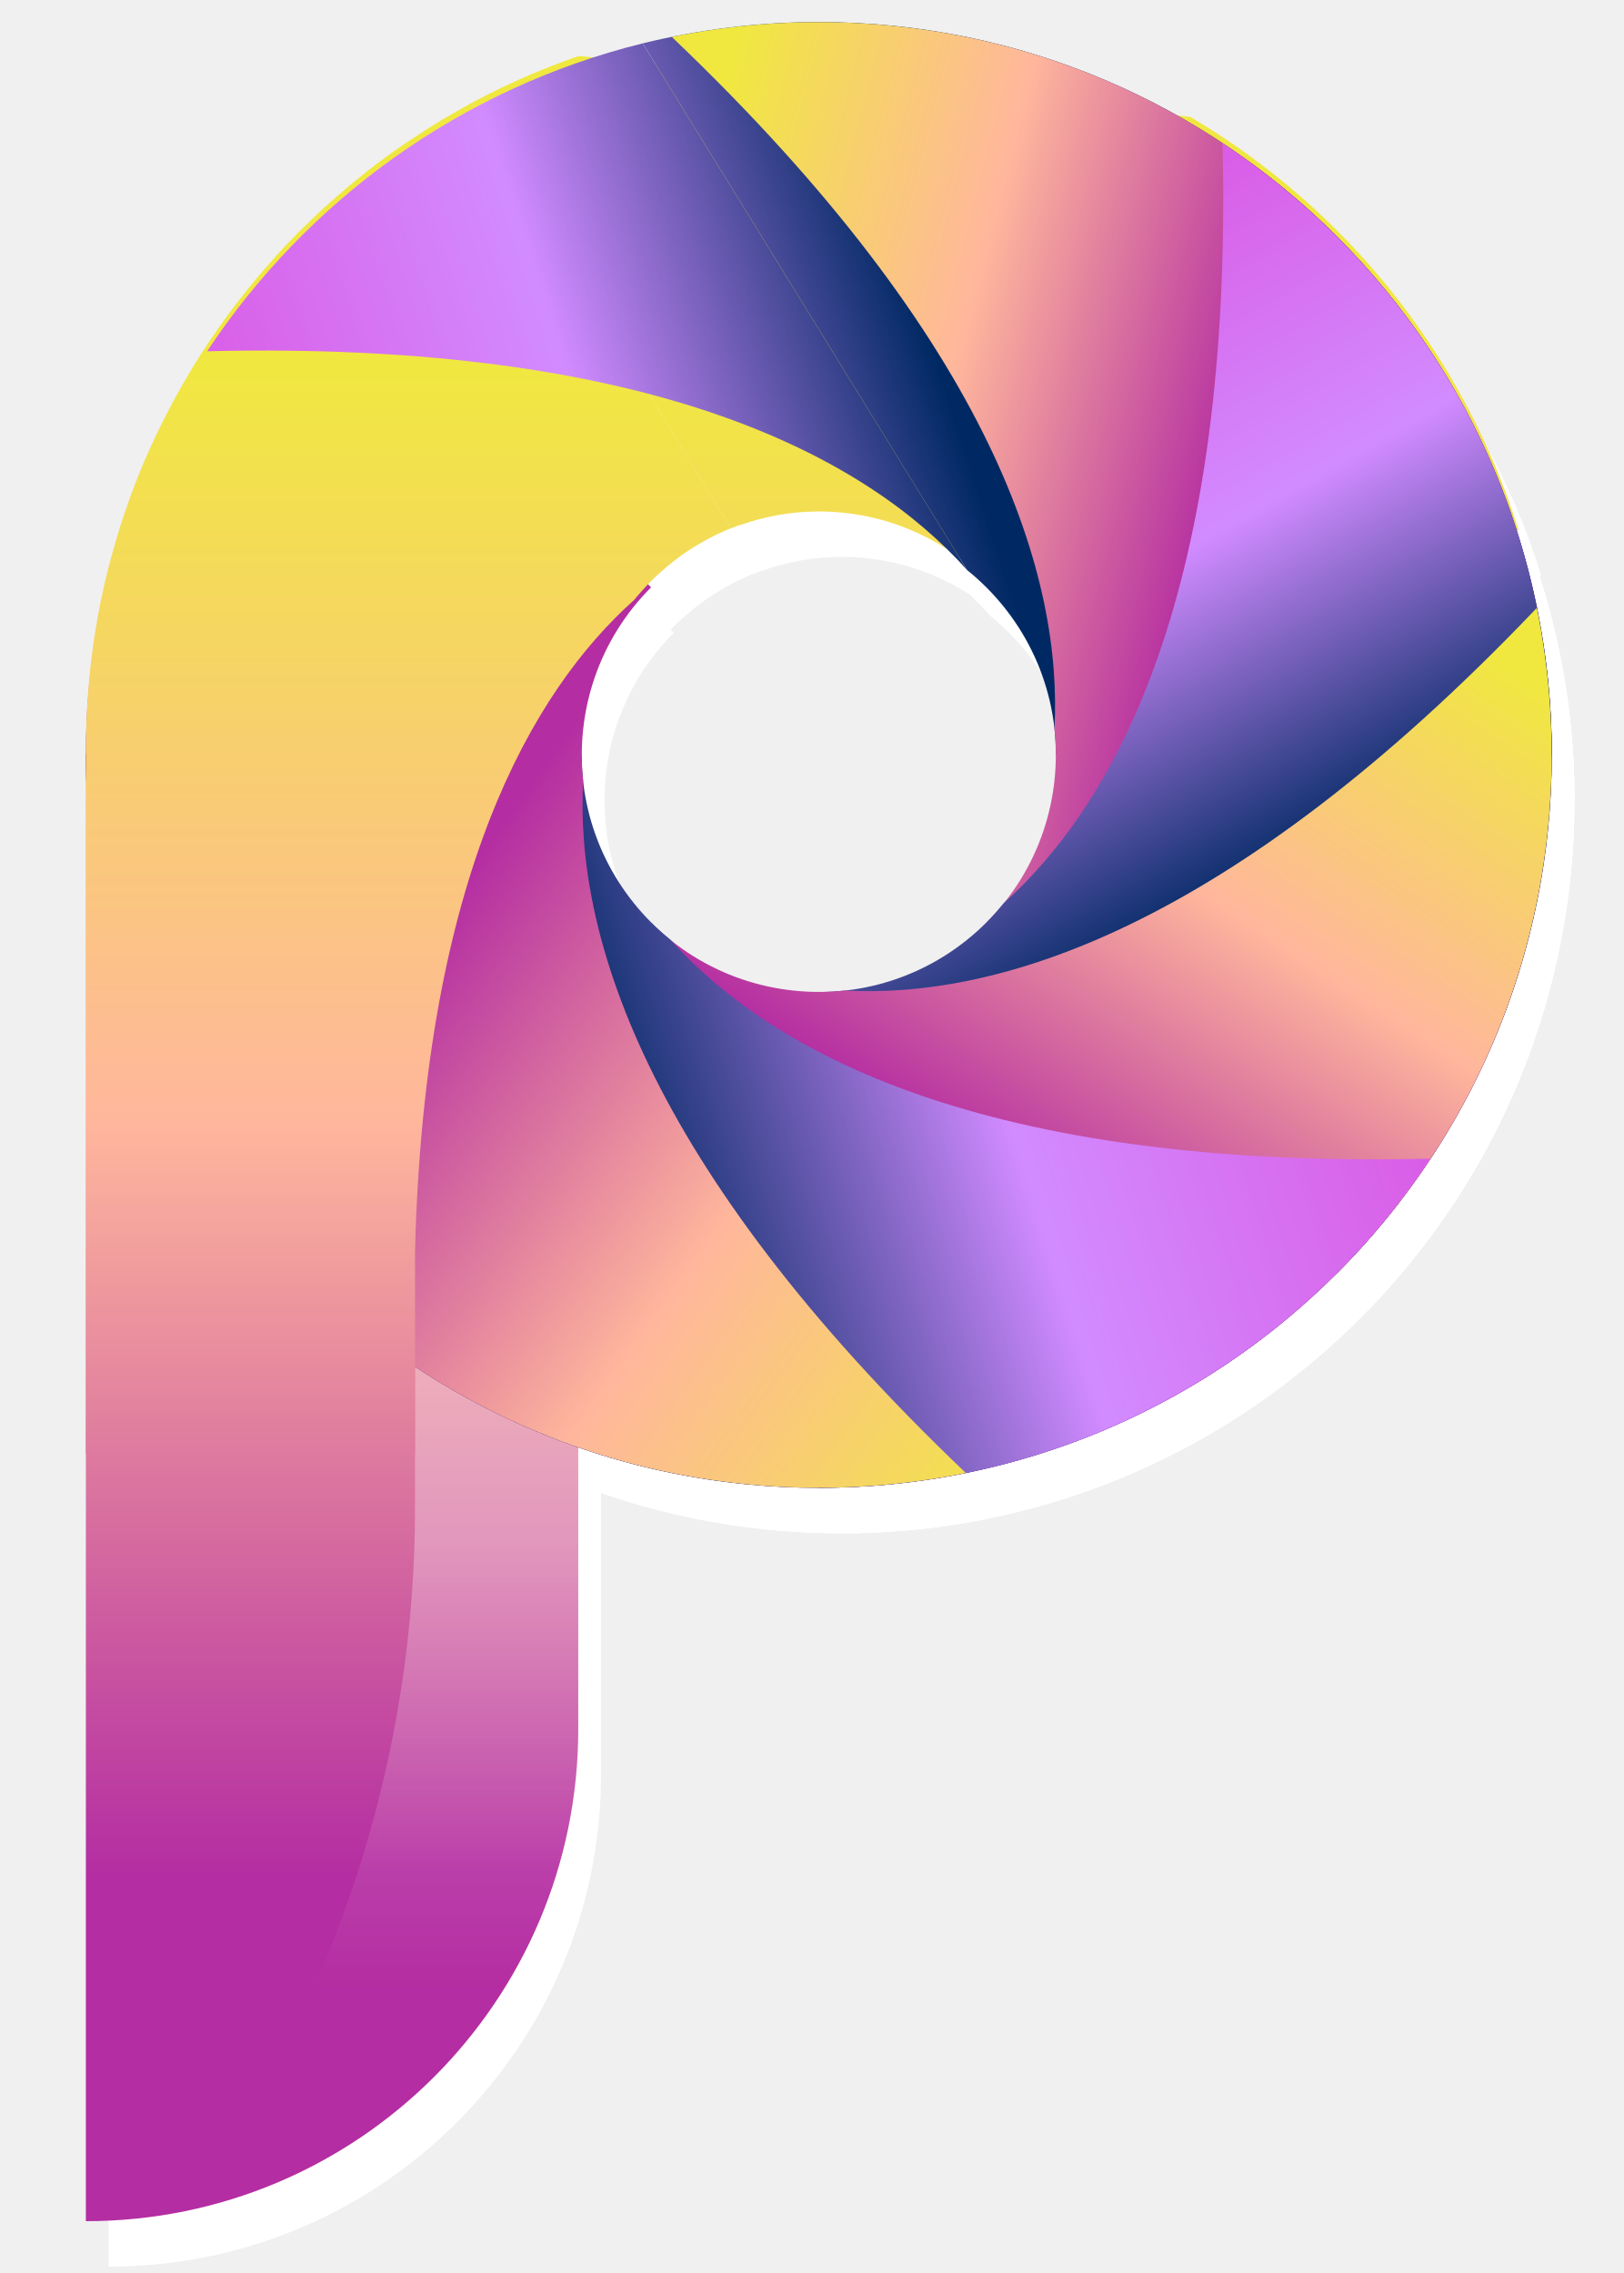
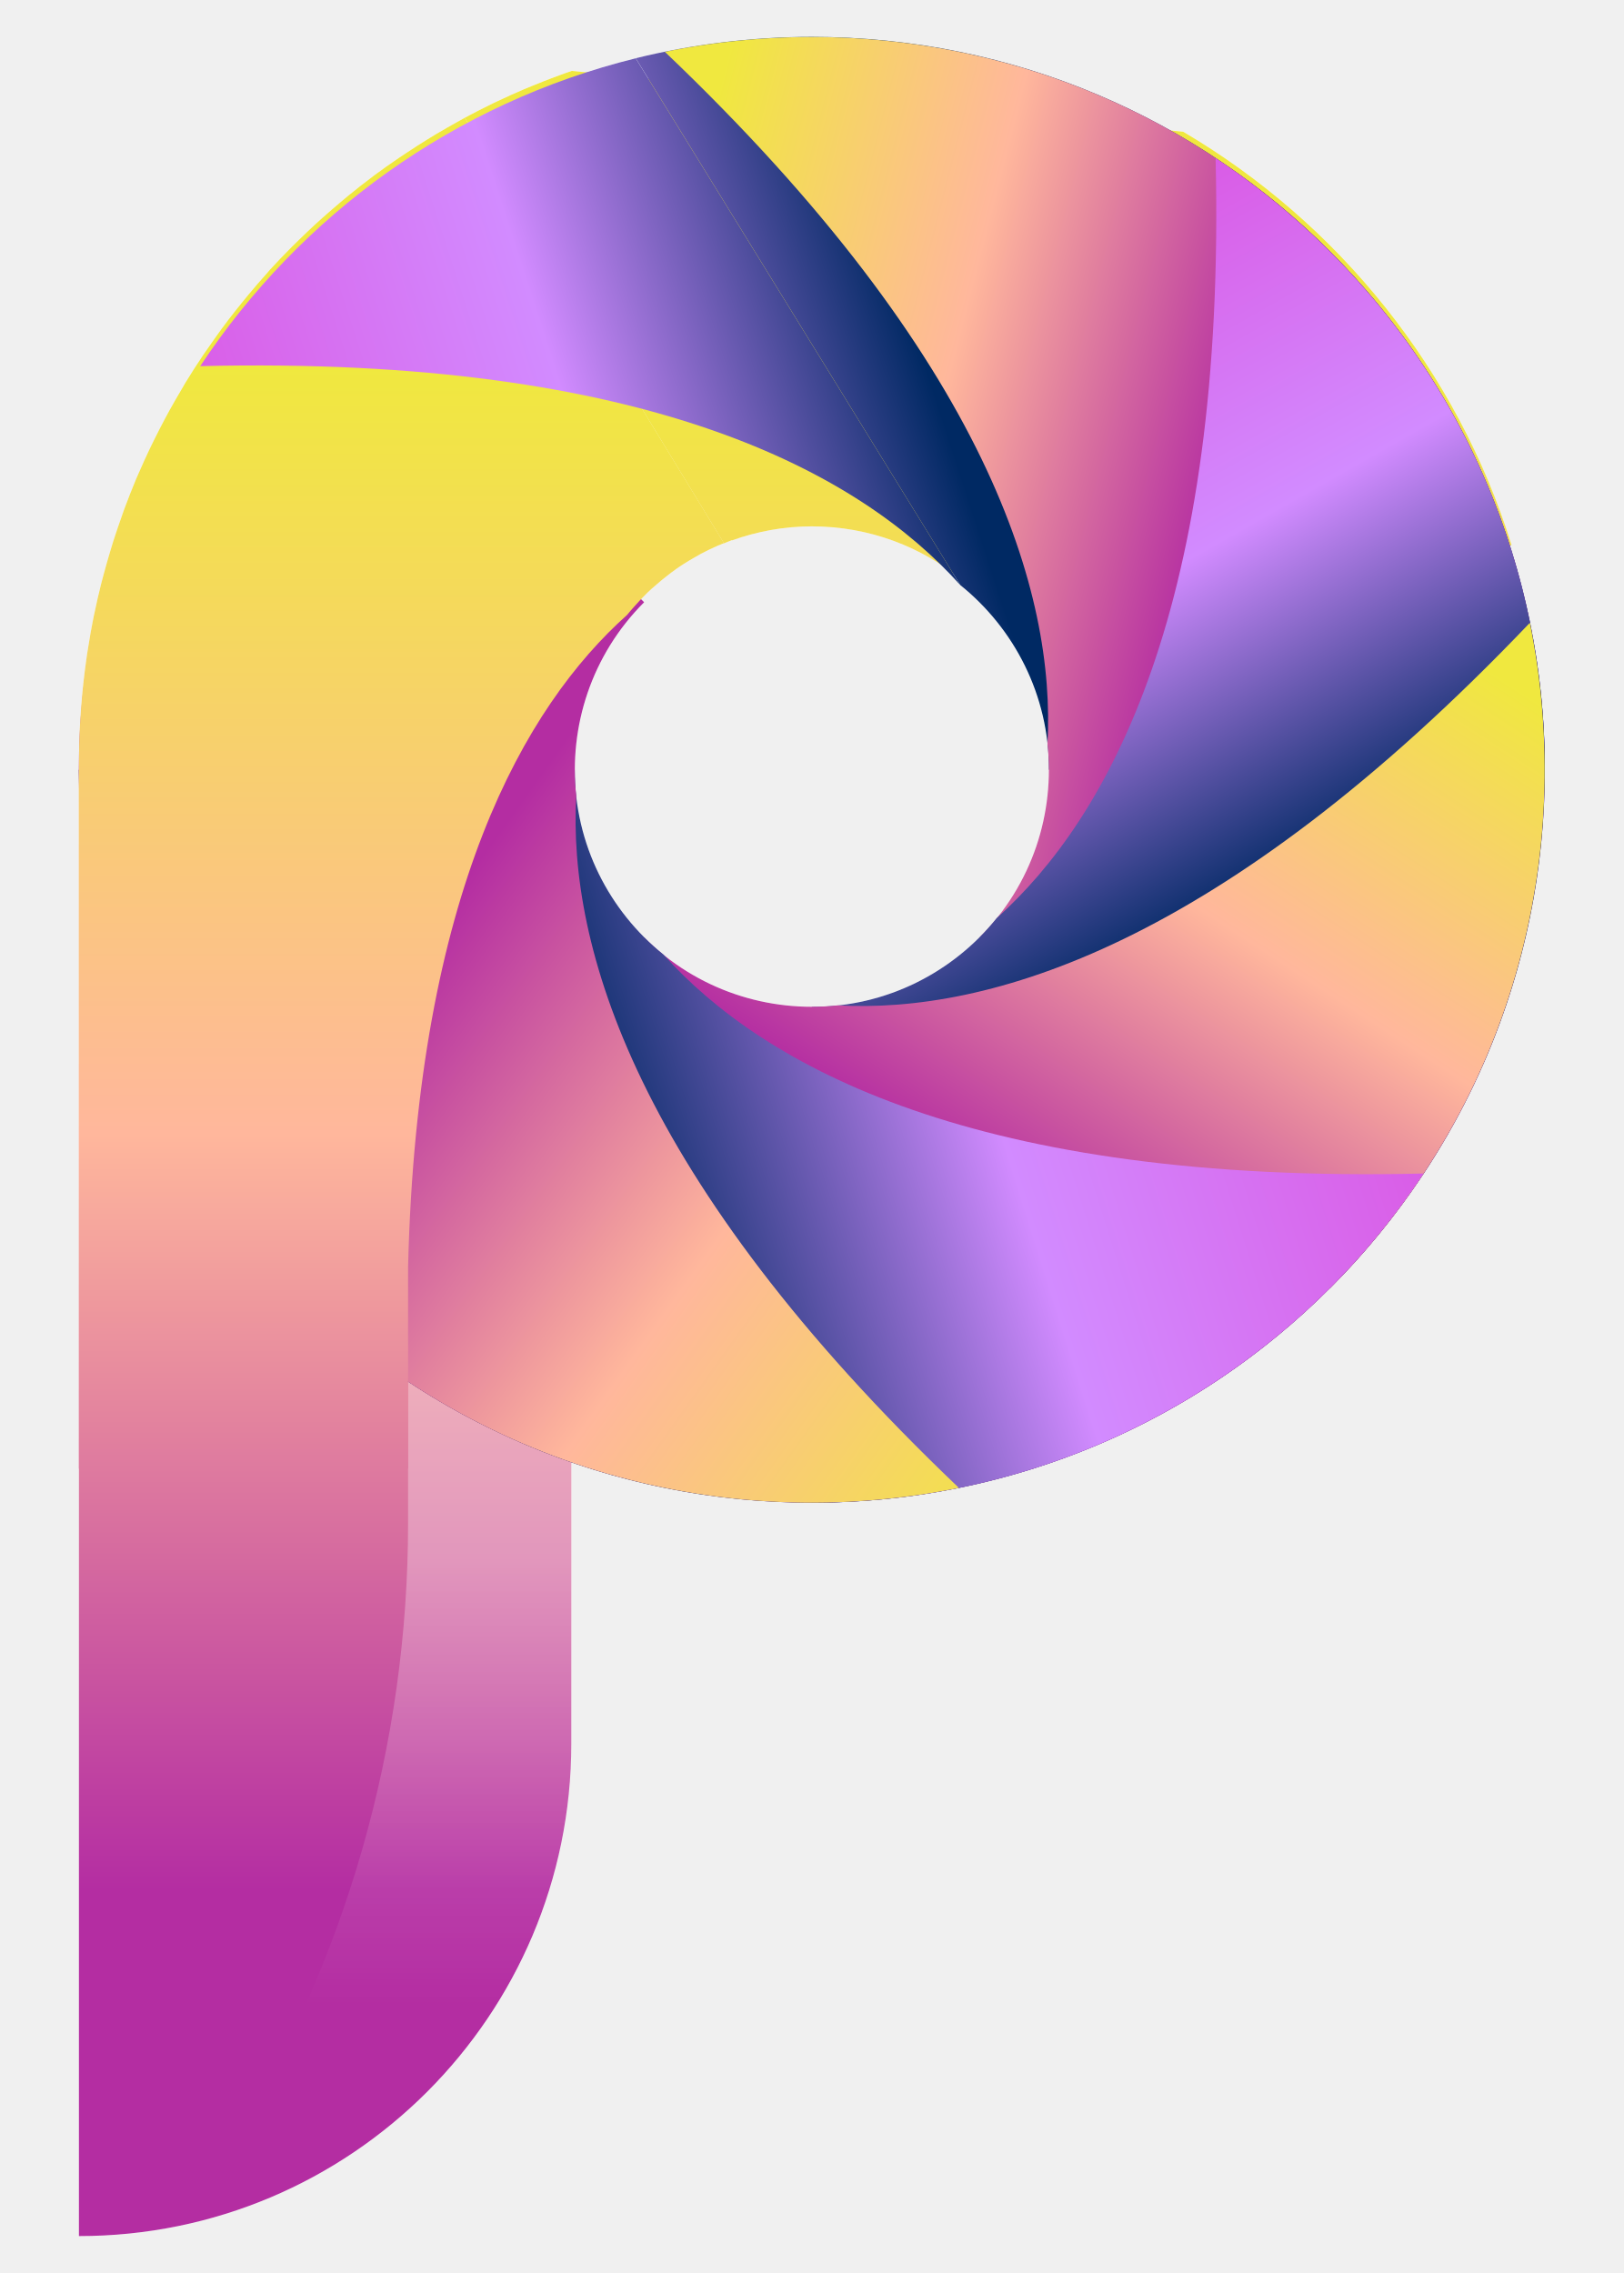
- <svg xmlns="http://www.w3.org/2000/svg" version="1.1" id="Layer_1" x="0px" y="0px" width="50px" height="70px" viewBox="-12.5 -17.5 50 70" enable-background="new -12.5 -17.5 50 70" xml:space="preserve">
+ <svg xmlns="http://www.w3.org/2000/svg" version="1.1" id="Layer_1" x="0px" y="0px" width="50px" height="70px" viewBox="0 0 50 70" enable-background="new 0 0 50 70" xml:space="preserve">
  <g id="Layer_1_1_">
    <g>
-       <path fill="#FFFFFF" d="M6.006-14.175L-9.157,7.148v45.156l0,0c8.374,0,15.162-6.788,15.162-15.162V-14.175z" />
-       <path opacity="0.5" fill="#FFFFFF" enable-background="new    " d="M0.98,25.985v4.366c0,6.838-1.925,13.54-5.555,19.336    l-1.433,2.285c6.862-1.449,12.013-7.538,12.013-14.832V24.449L0.98,25.985z" />
-       <path fill="#FFFFFF" d="M10.707,0.173c0.082-0.032,0.162-0.068,0.245-0.098l0.006,0.006c0.768-0.275,1.592-0.431,2.454-0.431    c3.544,0,6.498,2.526,7.159,5.876l14.39-5.301c-1.682-5.393-5.335-9.914-10.112-12.728l-6.323-0.628L6.02-14.374    c-0.074,0.026-0.15,0.048-0.225,0.076c-0.106,0.038-0.215,0.078-0.321,0.118c-0.219,0.082-0.437,0.168-0.652,0.257    c-0.1,0.04-0.198,0.08-0.297,0.122c-0.271,0.116-0.537,0.237-0.802,0.363c-0.038,0.018-0.076,0.034-0.112,0.052    c-0.299,0.144-0.595,0.297-0.886,0.453L10.707,0.173z" />
-       <path fill="#FFFFFF" d="M17.982,1.458c1.664,1.339,2.733,3.388,2.733,5.69h15.269c0-12.466-10.104-22.57-22.57-22.57    c-1.87,0-3.687,0.229-5.425,0.656L17.982,1.458z" />
-       <path fill="#FFFFFF" d="M29.374-8.813c-5.565-5.565-13.312-7.612-20.487-6.151C18.895-5.427,20.921,1.759,20.669,6.354    c0.231,2.123-0.463,4.328-2.091,5.956l10.798,10.798C38.187,14.293,38.187,0.003,29.374-8.813z" />
-       <path fill="#FFFFFF" d="M35.984,7.148c0-7.871-4.03-14.795-10.138-18.835c0.333,13.819-3.314,20.335-6.742,23.404    c-1.337,1.664-3.388,2.733-5.69,2.733v15.269C25.879,29.718,35.984,19.613,35.984,7.148z" />
-       <path fill="#FFFFFF" d="M29.372,23.108c5.565-5.565,7.612-13.312,6.151-20.487C25.986,12.629,18.8,14.656,14.205,14.403    c-2.123,0.231-4.328-0.463-5.956-2.091L-2.549,23.11C6.268,31.921,20.559,31.921,29.372,23.108z" />
-       <path fill="#FFFFFF" d="M13.413,29.72c7.871,0,14.795-4.03,18.835-10.138c-13.819,0.333-20.335-3.314-23.404-6.742    C7.181,11.5,6.112,9.451,6.112,7.15H-9.157C-9.157,19.613,0.948,29.72,13.413,29.72z" />
-       <path fill="#FFFFFF" d="M-2.547,23.11c5.565,5.565,13.312,7.612,20.487,6.151C7.932,19.724,5.905,12.539,6.158,7.944    C5.928,5.82,6.621,3.615,8.249,1.987L-2.547-8.811C-11.362,0.005-11.362,14.295-2.547,23.11z" />
-       <path fill="#FFFFFF" d="M2.726-12.932c-0.086,0.046-0.17,0.094-0.255,0.142c-0.208,0.114-0.415,0.233-0.619,0.355    c-0.096,0.058-0.194,0.118-0.291,0.178c-0.198,0.122-0.395,0.249-0.591,0.379c-0.084,0.056-0.168,0.11-0.253,0.166    c-0.273,0.186-0.543,0.377-0.808,0.575c-0.002,0.002-0.004,0.004-0.006,0.006c-0.261,0.196-0.517,0.399-0.77,0.605    c-0.08,0.064-0.158,0.13-0.237,0.196c-0.176,0.148-0.353,0.301-0.525,0.455c-0.084,0.076-0.168,0.15-0.251,0.227    c-0.176,0.162-0.349,0.329-0.519,0.495c-0.066,0.066-0.134,0.13-0.2,0.196c-0.231,0.233-0.459,0.471-0.68,0.714    c-0.032,0.036-0.062,0.072-0.094,0.106c-0.19,0.211-0.375,0.425-0.555,0.642c-0.068,0.082-0.134,0.166-0.202,0.249    c-0.144,0.178-0.287,0.359-0.427,0.541c-0.068,0.088-0.134,0.178-0.2,0.267c-0.148,0.202-0.291,0.405-0.433,0.609    c-0.046,0.07-0.096,0.136-0.142,0.206C-5.518-5.346-5.696-5.07-5.869-4.787c-0.036,0.06-0.07,0.122-0.106,0.182    C-6.109-4.38-6.242-4.151-6.368-3.923C-6.42-3.825-6.472-3.728-6.524-3.63c-0.108,0.202-0.213,0.409-0.315,0.615    c-0.048,0.1-0.098,0.198-0.146,0.299C-7.1-2.477-7.208-2.235-7.314-1.99C-7.34-1.926-7.37-1.864-7.398-1.8    C-7.527-1.491-7.649-1.18-7.765-0.866c-0.03,0.08-0.058,0.164-0.086,0.245c-0.084,0.239-0.166,0.477-0.243,0.718    c-0.034,0.108-0.068,0.217-0.1,0.327C-8.262,0.65-8.327,0.877-8.389,1.105c-0.028,0.106-0.058,0.211-0.084,0.317    c-0.072,0.289-0.14,0.579-0.2,0.872c-0.008,0.042-0.02,0.084-0.028,0.128C-8.77,2.757-8.83,3.096-8.882,3.435    C-8.898,3.533-8.91,3.631-8.924,3.729C-8.96,3.976-8.992,4.225-9.018,4.473C-9.03,4.591-9.042,4.71-9.054,4.828    C-9.076,5.073-9.096,5.319-9.11,5.566c-0.006,0.108-0.014,0.217-0.02,0.325c-0.014,0.323-0.024,0.648-0.024,0.972h-0.002v0.056    c0,0.01,0,0.02,0,0.032c0,0.002,0,0.004,0,0.004c0,0.008,0,0.014,0,0.02v21.696H0.98v-6.213C1.26,10.899,4.58,5.191,7.722,2.38    l0,0c0.07-0.088,0.146-0.17,0.221-0.257C8,2.057,8.061,1.991,8.123,1.925c0.076-0.08,0.154-0.16,0.235-0.239    C8.43,1.616,8.506,1.55,8.582,1.484c0.12-0.106,0.243-0.208,0.369-0.307c0.092-0.072,0.184-0.142,0.281-0.211    C9.31,0.911,9.39,0.859,9.472,0.806c0.1-0.064,0.204-0.126,0.309-0.186c0.072-0.042,0.144-0.084,0.217-0.124    c0.17-0.09,0.343-0.174,0.521-0.251c0.062-0.028,0.126-0.05,0.19-0.076L2.726-12.932z" />
-       <path fill="#FFFFFF" d="M7.988-14.767C2.415-13.392-2.342-9.941-5.422-5.286C8.397-5.619,14.913-1.972,17.982,1.456L7.988-14.767z    " />
+       <path fill="#FFFFFF" d="M17.593,2.384L2.43,23.707v45.156l0,0c8.374,0,15.162-6.788,15.162-15.162L17.593,2.384L17.593,2.384z" />
+       <path opacity="0.5" fill="#FFFFFF" enable-background="new    " d="M12.567,42.544v4.366c0,6.838-1.925,13.54-5.555,19.336    l-1.433,2.285c6.862-1.449,12.013-7.538,12.013-14.832V41.008L12.567,42.544z" />
+       <path fill="#FFFFFF" d="M22.294,16.732c0.082-0.032,0.162-0.068,0.245-0.098l0.006,0.006c0.768-0.275,1.592-0.431,2.454-0.431    c3.544,0,6.498,2.526,7.159,5.876l14.39-5.301c-1.682-5.393-5.335-9.914-10.112-12.728l-6.323-0.628L17.607,2.185    c-0.074,0.026-0.15,0.048-0.225,0.076c-0.106,0.038-0.215,0.078-0.321,0.118c-0.219,0.082-0.437,0.168-0.652,0.257    c-0.1,0.04-0.198,0.08-0.297,0.122c-0.271,0.116-0.537,0.237-0.802,0.363c-0.038,0.018-0.076,0.034-0.112,0.052    c-0.299,0.144-0.595,0.297-0.886,0.453L22.294,16.732z" />
+       <path fill="#FFFFFF" d="M29.569,18.017c1.664,1.339,2.733,3.388,2.733,5.69h15.269c0-12.466-10.104-22.57-22.57-22.57    c-1.87,0-3.687,0.229-5.425,0.656L29.569,18.017z" />
+       <path fill="#FFFFFF" d="M40.961,7.746c-5.565-5.565-13.312-7.612-20.487-6.151c10.008,9.537,12.034,16.723,11.782,21.318    c0.231,2.123-0.463,4.328-2.091,5.956l10.798,10.798C49.774,30.852,49.774,16.562,40.961,7.746z" />
+       <path fill="#FFFFFF" d="M47.571,23.707c0-7.871-4.03-14.795-10.138-18.835c0.333,13.819-3.314,20.335-6.742,23.404    c-1.337,1.664-3.388,2.733-5.69,2.733v15.269C37.466,46.277,47.571,36.172,47.571,23.707z" />
+       <path fill="#FFFFFF" d="M40.959,39.667c5.565-5.565,7.612-13.312,6.151-20.487c-9.537,10.008-16.723,12.035-21.318,11.782    c-2.123,0.231-4.328-0.463-5.956-2.091L9.038,39.669C17.855,48.48,32.146,48.48,40.959,39.667z" />
+       <path fill="#FFFFFF" d="M25,46.279c7.871,0,14.795-4.03,18.835-10.138c-13.819,0.333-20.335-3.314-23.404-6.742    c-1.663-1.34-2.732-3.389-2.732-5.69H2.43C2.43,36.172,12.535,46.279,25,46.279z" />
+       <path fill="#FFFFFF" d="M9.04,39.669c5.565,5.565,13.312,7.612,20.487,6.151c-10.008-9.537-12.035-16.722-11.782-21.317    c-0.23-2.124,0.463-4.329,2.091-5.957L9.04,7.748C0.225,16.564,0.225,30.854,9.04,39.669z" />
+       <path fill="#FFFFFF" d="M14.313,3.627c-0.086,0.046-0.17,0.094-0.255,0.142c-0.208,0.114-0.415,0.233-0.619,0.355    c-0.096,0.058-0.194,0.118-0.291,0.178c-0.198,0.122-0.395,0.249-0.591,0.379c-0.084,0.056-0.168,0.11-0.253,0.166    c-0.273,0.186-0.543,0.377-0.808,0.575c-0.002,0.002-0.004,0.004-0.006,0.006c-0.261,0.196-0.517,0.399-0.77,0.605    c-0.08,0.064-0.158,0.13-0.237,0.196C10.307,6.377,10.13,6.53,9.958,6.684C9.874,6.76,9.79,6.834,9.707,6.911    C9.531,7.073,9.358,7.24,9.188,7.406c-0.066,0.066-0.134,0.13-0.2,0.196c-0.231,0.233-0.459,0.471-0.68,0.714    C8.276,8.352,8.246,8.388,8.214,8.422c-0.19,0.211-0.375,0.425-0.555,0.642C7.591,9.146,7.525,9.23,7.457,9.313    C7.313,9.491,7.17,9.672,7.03,9.854c-0.068,0.088-0.134,0.178-0.2,0.267c-0.148,0.202-0.291,0.405-0.433,0.609    c-0.046,0.07-0.096,0.136-0.142,0.206c-0.186,0.277-0.364,0.553-0.537,0.836c-0.036,0.06-0.07,0.122-0.106,0.182    c-0.134,0.225-0.267,0.454-0.393,0.682c-0.052,0.098-0.104,0.195-0.156,0.293c-0.108,0.202-0.213,0.409-0.315,0.615    c-0.048,0.1-0.098,0.198-0.146,0.299c-0.115,0.239-0.223,0.481-0.329,0.726c-0.026,0.064-0.056,0.126-0.084,0.19    c-0.129,0.309-0.251,0.62-0.367,0.934c-0.03,0.08-0.058,0.164-0.086,0.245c-0.084,0.239-0.166,0.477-0.243,0.718    c-0.034,0.108-0.068,0.217-0.1,0.327c-0.068,0.226-0.133,0.453-0.195,0.681C3.17,17.77,3.14,17.875,3.114,17.981    c-0.072,0.289-0.14,0.579-0.2,0.872c-0.008,0.042-0.02,0.084-0.028,0.128c-0.069,0.335-0.129,0.674-0.181,1.013    c-0.016,0.098-0.028,0.196-0.042,0.294c-0.036,0.247-0.068,0.496-0.094,0.744c-0.012,0.118-0.024,0.237-0.036,0.355    c-0.022,0.245-0.042,0.491-0.056,0.738c-0.006,0.108-0.014,0.217-0.02,0.325c-0.014,0.323-0.024,0.648-0.024,0.972H2.431v0.056    c0,0.01,0,0.02,0,0.032c0,0.002,0,0.004,0,0.004c0,0.008,0,0.014,0,0.02V45.23h10.136v-6.213c0.28-11.559,3.6-17.267,6.742-20.078    l0,0c0.07-0.088,0.146-0.17,0.221-0.257c0.057-0.066,0.118-0.132,0.18-0.198c0.076-0.08,0.154-0.16,0.235-0.239    c0.072-0.07,0.148-0.136,0.224-0.202c0.12-0.106,0.243-0.208,0.369-0.307c0.092-0.072,0.184-0.142,0.281-0.211    c0.078-0.055,0.158-0.107,0.24-0.16c0.1-0.064,0.204-0.126,0.309-0.186c0.072-0.042,0.144-0.084,0.217-0.124    c0.17-0.09,0.343-0.174,0.521-0.251c0.062-0.028,0.126-0.05,0.19-0.076L14.313,3.627z" />
+       <path fill="#FFFFFF" d="M19.575,1.792c-5.573,1.375-10.33,4.826-13.41,9.481c13.819-0.333,20.335,3.314,23.404,6.742L19.575,1.792    z" />
    </g>
  </g>
  <g id="Layer_1_copy">
    <g>
-       <linearGradient id="SVGID_1_" gradientUnits="userSpaceOnUse" x1="282.93" y1="-2960.359" x2="282.93" y2="-3007.272" gradientTransform="matrix(1 0 0 1 -285.205 3000.64)">
+       <linearGradient id="SVGID_1_" gradientUnits="userSpaceOnUse" x1="580.376" y1="2608.941" x2="580.376" y2="2655.853" gradientTransform="matrix(1 0 0 -1 -570.365 2667.18)">
        <stop offset="0" style="stop-color:#B42DA2" />
        <stop offset="0.497" style="stop-color:#FFB79C" />
        <stop offset="1" style="stop-color:#F0E83F" />
      </linearGradient>
-       <path fill="url(#SVGID_1_)" d="M5.306-15.575L-9.856,5.748v45.156l0,0c8.374,0,15.162-6.788,15.162-15.162V-15.575L5.306-15.575z" />
-       <linearGradient id="SVGID_2_" gradientUnits="userSpaceOnUse" x1="284.505" y1="-2970.529" x2="284.505" y2="-2956.899" gradientTransform="matrix(1 0 0 1 -285.205 3000.64)">
+       <path fill="url(#SVGID_1_)" d="M17.592,2.384L2.43,23.707v45.156l0,0c8.374,0,15.162-6.788,15.162-15.162V2.384L17.592,2.384z" />
+       <linearGradient id="SVGID_2_" gradientUnits="userSpaceOnUse" x1="581.952" y1="2619.111" x2="581.952" y2="2605.48" gradientTransform="matrix(1 0 0 -1 -570.365 2667.18)">
        <stop offset="0" style="stop-color:#FFFFFF;stop-opacity:0.6" />
        <stop offset="1" style="stop-color:#FFFFFF;stop-opacity:0" />
      </linearGradient>
-       <path opacity="0.5" fill="url(#SVGID_2_)" enable-background="new    " d="M0.28,24.585v4.366c0,6.838-1.925,13.54-5.555,19.336    l-1.431,2.287c6.862-1.449,12.013-7.538,12.013-14.832V23.052L0.28,24.585z" />
-       <linearGradient id="SVGID_3_" gradientUnits="userSpaceOnUse" x1="303.349" y1="-2960.359" x2="303.349" y2="-3007.272" gradientTransform="matrix(1 0 0 1 -285.205 3000.64)">
+       <path opacity="0.5" fill="url(#SVGID_2_)" enable-background="new    " d="M12.566,42.543v4.366c0,6.838-1.925,13.54-5.555,19.336    L5.58,68.533c6.862-1.449,12.013-7.538,12.013-14.832V41.01L12.566,42.543z" />
+       <linearGradient id="SVGID_3_" gradientUnits="userSpaceOnUse" x1="600.794" y1="2608.941" x2="600.794" y2="2655.853" gradientTransform="matrix(1 0 0 -1 -570.365 2667.18)">
        <stop offset="0" style="stop-color:#B42DA2" />
        <stop offset="0.497" style="stop-color:#FFB79C" />
        <stop offset="1" style="stop-color:#F0E83F" />
      </linearGradient>
-       <path fill="url(#SVGID_3_)" d="M10.007-1.226c0.082-0.032,0.162-0.068,0.245-0.098l0.006,0.006    c0.768-0.275,1.592-0.431,2.454-0.431c3.544,0,6.498,2.526,7.159,5.876l14.39-5.301c-1.682-5.393-5.335-9.914-10.112-12.728    l-6.321-0.63L5.32-15.775c-0.074,0.028-0.15,0.05-0.225,0.078c-0.106,0.038-0.215,0.078-0.321,0.118    c-0.219,0.082-0.437,0.168-0.652,0.257c-0.1,0.04-0.198,0.08-0.297,0.122c-0.271,0.116-0.537,0.237-0.802,0.363    c-0.038,0.018-0.076,0.034-0.112,0.052c-0.299,0.144-0.593,0.297-0.886,0.453L10.007-1.226z" />
-       <linearGradient id="SVGID_4_" gradientUnits="userSpaceOnUse" x1="281.05" y1="-2997.592" x2="302.344" y2="-3004.503" gradientTransform="matrix(1 0 0 1 -285.205 3000.64)">
+       <path fill="url(#SVGID_3_)" d="M22.293,16.733c0.082-0.032,0.162-0.068,0.245-0.098l0.006,0.006    c0.768-0.275,1.592-0.431,2.454-0.431c3.544,0,6.498,2.526,7.159,5.876l14.39-5.301c-1.682-5.393-5.335-9.914-10.112-12.728    l-6.321-0.63L17.606,2.184c-0.074,0.028-0.15,0.05-0.225,0.078C17.275,2.3,17.166,2.34,17.06,2.38    c-0.219,0.082-0.437,0.168-0.652,0.257c-0.1,0.04-0.198,0.08-0.297,0.122c-0.271,0.116-0.537,0.237-0.802,0.363    c-0.038,0.018-0.076,0.034-0.112,0.052c-0.299,0.144-0.593,0.297-0.886,0.453L22.293,16.733z" />
+       <linearGradient id="SVGID_4_" gradientUnits="userSpaceOnUse" x1="578.497" y1="2646.172" x2="599.791" y2="2653.083" gradientTransform="matrix(1 0 0 -1 -570.365 2667.18)">
        <stop offset="0" style="stop-color:#DA5AE5" />
        <stop offset="0.513" style="stop-color:#D28BFF" />
        <stop offset="1" style="stop-color:#002963" />
      </linearGradient>
-       <path fill="url(#SVGID_4_)" d="M17.283,0.059c1.664,1.339,2.733,3.388,2.733,5.69h15.269c0-12.466-10.104-22.57-22.57-22.57    c-1.87,0-3.687,0.229-5.425,0.656L17.283,0.059z" />
-       <linearGradient id="SVGID_5_" gradientUnits="userSpaceOnUse" x1="308.979" y1="-2997.773" x2="291.56" y2="-3002.245" gradientTransform="matrix(1 0 0 1 -285.205 3000.64)">
+       <path fill="url(#SVGID_4_)" d="M29.569,18.017c1.664,1.339,2.733,3.388,2.733,5.69h15.269c0-12.466-10.104-22.57-22.57-22.57    c-1.87,0-3.687,0.229-5.425,0.656L29.569,18.017z" />
+       <linearGradient id="SVGID_5_" gradientUnits="userSpaceOnUse" x1="606.426" y1="2646.355" x2="589.007" y2="2650.827" gradientTransform="matrix(1 0 0 -1 -570.365 2667.18)">
        <stop offset="0" style="stop-color:#B42DA2" />
        <stop offset="0.497" style="stop-color:#FFB79C" />
        <stop offset="1" style="stop-color:#F0E83F" />
      </linearGradient>
-       <path fill="url(#SVGID_5_)" d="M28.674-10.212c-5.565-5.565-13.312-7.612-20.487-6.151C18.195-6.826,20.222,0.359,19.969,4.954    c0.231,2.123-0.463,4.328-2.091,5.956l10.798,10.798C37.487,12.893,37.487-1.397,28.674-10.212z" />
-       <linearGradient id="SVGID_6_" gradientUnits="userSpaceOnUse" x1="297.664" y1="-3006.937" x2="307.938" y2="-2988.818" gradientTransform="matrix(1 0 0 1 -285.205 3000.64)">
+       <path fill="url(#SVGID_5_)" d="M40.96,7.747c-5.565-5.565-13.312-7.612-20.487-6.151c10.008,9.537,12.035,16.722,11.782,21.317    c0.231,2.123-0.463,4.328-2.091,5.956l10.798,10.798C49.773,30.851,49.773,16.562,40.96,7.747z" />
+       <linearGradient id="SVGID_6_" gradientUnits="userSpaceOnUse" x1="595.11" y1="2655.519" x2="605.384" y2="2637.4" gradientTransform="matrix(1 0 0 -1 -570.365 2667.18)">
        <stop offset="0" style="stop-color:#DA5AE5" />
        <stop offset="0.513" style="stop-color:#D28BFF" />
        <stop offset="1" style="stop-color:#002963" />
      </linearGradient>
-       <path fill="url(#SVGID_6_)" d="M35.284,5.748c0-7.871-4.03-14.795-10.138-18.835c0.333,13.819-3.314,20.335-6.742,23.404    c-1.337,1.664-3.388,2.733-5.69,2.733v15.269C25.18,28.318,35.284,18.214,35.284,5.748z" />
-       <linearGradient id="SVGID_7_" gradientUnits="userSpaceOnUse" x1="301.09" y1="-2983.341" x2="313.094" y2="-3001.701" gradientTransform="matrix(1 0 0 1 -285.205 3000.64)">
+       <path fill="url(#SVGID_6_)" d="M47.57,23.707c0-7.871-4.03-14.795-10.138-18.835c0.333,13.819-3.314,20.335-6.742,23.404    c-1.337,1.664-3.388,2.733-5.69,2.733v15.269C37.466,46.277,47.57,36.173,47.57,23.707z" />
+       <linearGradient id="SVGID_7_" gradientUnits="userSpaceOnUse" x1="598.536" y1="2631.922" x2="610.541" y2="2650.283" gradientTransform="matrix(1 0 0 -1 -570.365 2667.18)">
        <stop offset="0" style="stop-color:#B42DA2" />
        <stop offset="0.497" style="stop-color:#FFB79C" />
        <stop offset="1" style="stop-color:#F0E83F" />
      </linearGradient>
-       <path fill="url(#SVGID_7_)" d="M28.672,21.709c5.565-5.565,7.612-13.312,6.151-20.487c-9.537,10.008-16.722,12.035-21.317,11.782    c-2.123,0.231-4.328-0.463-5.956-2.091L-3.246,21.709C5.569,30.522,19.859,30.522,28.672,21.709z" />
-       <linearGradient id="SVGID_8_" gradientUnits="userSpaceOnUse" x1="314.571" y1="-2991.854" x2="290.849" y2="-2984.383" gradientTransform="matrix(1 0 0 1 -285.205 3000.64)">
+       <path fill="url(#SVGID_7_)" d="M40.958,39.667c5.565-5.565,7.612-13.312,6.151-20.487c-9.537,10.008-16.722,12.035-21.317,11.782    c-2.123,0.231-4.328-0.463-5.956-2.091L9.04,39.667C17.855,48.48,32.145,48.48,40.958,39.667z" />
+       <linearGradient id="SVGID_8_" gradientUnits="userSpaceOnUse" x1="612.017" y1="2640.436" x2="588.295" y2="2632.965" gradientTransform="matrix(1 0 0 -1 -570.365 2667.18)">
        <stop offset="0" style="stop-color:#DA5AE5" />
        <stop offset="0.513" style="stop-color:#D28BFF" />
        <stop offset="1" style="stop-color:#002963" />
      </linearGradient>
-       <path fill="url(#SVGID_8_)" d="M12.714,28.32c7.871,0,14.795-4.03,18.835-10.138C17.73,18.515,11.214,14.868,8.145,11.44    c-1.664-1.339-2.733-3.388-2.733-5.69H-9.856C-9.856,18.214,0.248,28.32,12.714,28.32z" />
-       <linearGradient id="SVGID_9_" gradientUnits="userSpaceOnUse" x1="286.967" y1="-2991.124" x2="307.917" y2="-2976.177" gradientTransform="matrix(1 0 0 1 -285.205 3000.64)">
+       <path fill="url(#SVGID_8_)" d="M25,46.278c7.871,0,14.795-4.03,18.835-10.138c-13.819,0.333-20.335-3.314-23.404-6.742    c-1.664-1.339-2.733-3.388-2.733-5.69H2.43C2.43,36.173,12.534,46.278,25,46.278z" />
+       <linearGradient id="SVGID_9_" gradientUnits="userSpaceOnUse" x1="584.413" y1="2639.706" x2="605.363" y2="2624.758" gradientTransform="matrix(1 0 0 -1 -570.365 2667.18)">
        <stop offset="0" style="stop-color:#B42DA2" />
        <stop offset="0.497" style="stop-color:#FFB79C" />
        <stop offset="1" style="stop-color:#F0E83F" />
      </linearGradient>
-       <path fill="url(#SVGID_9_)" d="M-3.246,21.711c5.565,5.565,13.312,7.612,20.487,6.151C7.233,18.324,5.206,11.139,5.458,6.544    C5.228,4.421,5.922,2.216,7.549,0.588L-3.246-10.21C-12.06-1.395-12.062,12.895-3.246,21.711z" />
-       <linearGradient id="SVGID_10_" gradientUnits="userSpaceOnUse" x1="285.281" y1="-2960.359" x2="285.281" y2="-3007.272" gradientTransform="matrix(1 0 0 1 -285.205 3000.64)">
+       <path fill="url(#SVGID_9_)" d="M9.04,39.67c5.565,5.565,13.312,7.612,20.487,6.151c-10.008-9.538-12.035-16.723-11.783-21.318    c-0.23-2.123,0.464-4.328,2.091-5.956L9.04,7.748C0.226,16.563,0.224,30.854,9.04,39.67z" />
+       <linearGradient id="SVGID_10_" gradientUnits="userSpaceOnUse" x1="582.728" y1="2608.941" x2="582.728" y2="2655.853" gradientTransform="matrix(1 0 0 -1 -570.365 2667.18)">
        <stop offset="0" style="stop-color:#B42DA2" />
        <stop offset="0.497" style="stop-color:#FFB79C" />
        <stop offset="1" style="stop-color:#F0E83F" />
      </linearGradient>
-       <path fill="url(#SVGID_10_)" d="M2.026-14.332c-0.086,0.046-0.17,0.094-0.255,0.142c-0.208,0.116-0.415,0.235-0.619,0.355    c-0.096,0.06-0.194,0.118-0.291,0.178c-0.198,0.122-0.395,0.249-0.591,0.379c-0.084,0.056-0.168,0.11-0.253,0.168    c-0.273,0.184-0.543,0.375-0.808,0.573c-0.002,0.002-0.004,0.004-0.006,0.006c-0.263,0.194-0.517,0.397-0.77,0.603    c-0.08,0.066-0.158,0.132-0.237,0.198c-0.176,0.15-0.353,0.301-0.525,0.455c-0.084,0.076-0.168,0.15-0.251,0.227    c-0.176,0.162-0.349,0.329-0.519,0.495c-0.066,0.066-0.134,0.13-0.2,0.196c-0.233,0.233-0.459,0.471-0.682,0.714    c-0.03,0.036-0.06,0.072-0.092,0.108c-0.188,0.211-0.375,0.423-0.555,0.642c-0.068,0.08-0.134,0.164-0.202,0.247    c-0.144,0.178-0.287,0.359-0.427,0.541c-0.068,0.088-0.134,0.178-0.2,0.267c-0.146,0.202-0.291,0.405-0.431,0.609    C-5.937-7.157-5.987-7.09-6.033-7.02c-0.184,0.275-0.363,0.551-0.535,0.834c-0.036,0.06-0.07,0.122-0.106,0.182    c-0.134,0.225-0.265,0.453-0.393,0.682C-7.12-5.224-7.172-5.128-7.224-5.03c-0.108,0.202-0.213,0.409-0.315,0.615    c-0.05,0.1-0.098,0.198-0.146,0.299C-7.799-3.875-7.908-3.634-8.014-3.39C-8.04-3.325-8.07-3.263-8.098-3.199    C-8.226-2.89-8.349-2.58-8.465-2.265c-0.03,0.08-0.058,0.164-0.086,0.245c-0.084,0.239-0.166,0.477-0.243,0.718    c-0.034,0.108-0.068,0.217-0.1,0.327c-0.068,0.227-0.132,0.453-0.194,0.682c-0.028,0.106-0.056,0.211-0.084,0.317    c-0.072,0.289-0.14,0.579-0.2,0.872c-0.008,0.042-0.02,0.084-0.028,0.126c-0.068,0.335-0.128,0.674-0.18,1.012    C-9.598,2.132-9.61,2.23-9.624,2.328C-9.66,2.577-9.692,2.823-9.718,3.074C-9.73,3.192-9.742,3.31-9.754,3.429    C-9.776,3.673-9.796,3.92-9.81,4.166c-0.006,0.108-0.014,0.217-0.02,0.325c-0.014,0.323-0.024,0.648-0.024,0.972h-0.002V5.52    c0,0.01,0,0.02,0,0.032c0,0.002,0,0.004,0,0.004c0,0.008,0,0.014,0,0.02v21.696H0.28v-6.213C0.561,9.499,3.881,3.792,7.022,0.981    l0,0c0.07-0.088,0.146-0.17,0.221-0.257c0.058-0.066,0.118-0.132,0.18-0.198c0.076-0.08,0.154-0.16,0.235-0.239    c0.072-0.07,0.148-0.136,0.225-0.202c0.12-0.106,0.243-0.208,0.369-0.307c0.092-0.072,0.184-0.142,0.281-0.211    C8.61-0.489,8.69-0.541,8.772-0.593c0.1-0.064,0.204-0.126,0.309-0.186c0.072-0.042,0.144-0.084,0.217-0.124    c0.17-0.09,0.343-0.174,0.521-0.251c0.062-0.028,0.126-0.05,0.19-0.076L2.026-14.332z" />
-       <linearGradient id="SVGID_11_" gradientUnits="userSpaceOnUse" x1="279.349" y1="-3002.834" x2="300.643" y2="-3009.746" gradientTransform="matrix(1 0 0 1 -285.205 3000.64)">
+       <path fill="url(#SVGID_10_)" d="M14.312,3.627c-0.086,0.046-0.17,0.094-0.255,0.142c-0.208,0.116-0.415,0.235-0.619,0.355    c-0.096,0.06-0.194,0.118-0.291,0.178c-0.198,0.122-0.395,0.249-0.591,0.379c-0.084,0.056-0.168,0.11-0.253,0.168    c-0.273,0.184-0.543,0.375-0.808,0.573c-0.002,0.002-0.004,0.004-0.006,0.006c-0.263,0.194-0.517,0.397-0.77,0.603    c-0.08,0.066-0.158,0.132-0.237,0.198c-0.176,0.15-0.353,0.301-0.525,0.455C9.873,6.759,9.789,6.833,9.706,6.91    C9.53,7.072,9.357,7.24,9.187,7.405c-0.066,0.066-0.134,0.13-0.2,0.196C8.754,7.834,8.528,8.072,8.305,8.315    c-0.03,0.036-0.06,0.072-0.092,0.108C8.025,8.634,7.838,8.846,7.658,9.065C7.59,9.145,7.524,9.229,7.456,9.312    C7.312,9.49,7.169,9.671,7.029,9.853c-0.068,0.088-0.134,0.178-0.2,0.267c-0.146,0.202-0.291,0.405-0.431,0.609    c-0.049,0.072-0.099,0.139-0.145,0.209c-0.184,0.275-0.363,0.551-0.535,0.834c-0.036,0.06-0.07,0.122-0.106,0.182    c-0.134,0.225-0.265,0.453-0.393,0.682c-0.053,0.098-0.105,0.194-0.157,0.292c-0.108,0.202-0.213,0.409-0.315,0.615    c-0.05,0.1-0.098,0.198-0.146,0.299c-0.114,0.241-0.223,0.482-0.329,0.726c-0.026,0.065-0.056,0.127-0.084,0.191    c-0.128,0.309-0.251,0.619-0.367,0.934c-0.03,0.08-0.058,0.164-0.086,0.245c-0.084,0.239-0.166,0.477-0.243,0.718    c-0.034,0.108-0.068,0.217-0.1,0.327c-0.068,0.227-0.132,0.453-0.194,0.682c-0.028,0.106-0.056,0.211-0.084,0.317    c-0.072,0.289-0.14,0.579-0.2,0.872c-0.008,0.042-0.02,0.084-0.028,0.126c-0.068,0.335-0.128,0.674-0.18,1.012    c-0.018,0.098-0.03,0.196-0.044,0.294c-0.036,0.249-0.068,0.495-0.094,0.746c-0.012,0.118-0.024,0.236-0.036,0.355    c-0.022,0.244-0.042,0.491-0.056,0.737c-0.006,0.108-0.014,0.217-0.02,0.325c-0.014,0.323-0.024,0.648-0.024,0.972H2.43v0.057    c0,0.01,0,0.02,0,0.032c0,0.002,0,0.004,0,0.004c0,0.008,0,0.014,0,0.02V45.23h10.136v-6.213    c0.281-11.56,3.601-17.267,6.742-20.078l0,0c0.07-0.088,0.146-0.17,0.221-0.257c0.058-0.066,0.118-0.132,0.18-0.198    c0.076-0.08,0.154-0.16,0.235-0.239c0.072-0.07,0.148-0.136,0.225-0.202c0.12-0.106,0.243-0.208,0.369-0.307    c0.092-0.072,0.184-0.142,0.281-0.211c0.077-0.056,0.157-0.108,0.239-0.16c0.1-0.064,0.204-0.126,0.309-0.186    c0.072-0.042,0.144-0.084,0.217-0.124c0.17-0.09,0.343-0.174,0.521-0.251c0.062-0.028,0.126-0.05,0.19-0.076L14.312,3.627z" />
+       <linearGradient id="SVGID_11_" gradientUnits="userSpaceOnUse" x1="576.795" y1="2651.416" x2="598.089" y2="2658.327" gradientTransform="matrix(1 0 0 -1 -570.365 2667.18)">
        <stop offset="0" style="stop-color:#DA5AE5" />
        <stop offset="0.513" style="stop-color:#D28BFF" />
        <stop offset="1" style="stop-color:#002963" />
      </linearGradient>
-       <path fill="url(#SVGID_11_)" d="M7.289-16.164c-5.573,1.375-10.331,4.824-13.41,9.481C7.698-7.016,14.213-3.37,17.283,0.059    L7.289-16.164z" />
+       <path fill="url(#SVGID_11_)" d="M19.575,1.795C14.002,3.17,9.244,6.618,6.165,11.276c13.819-0.333,20.334,3.313,23.404,6.742    L19.575,1.795z" />
    </g>
  </g>
</svg>
